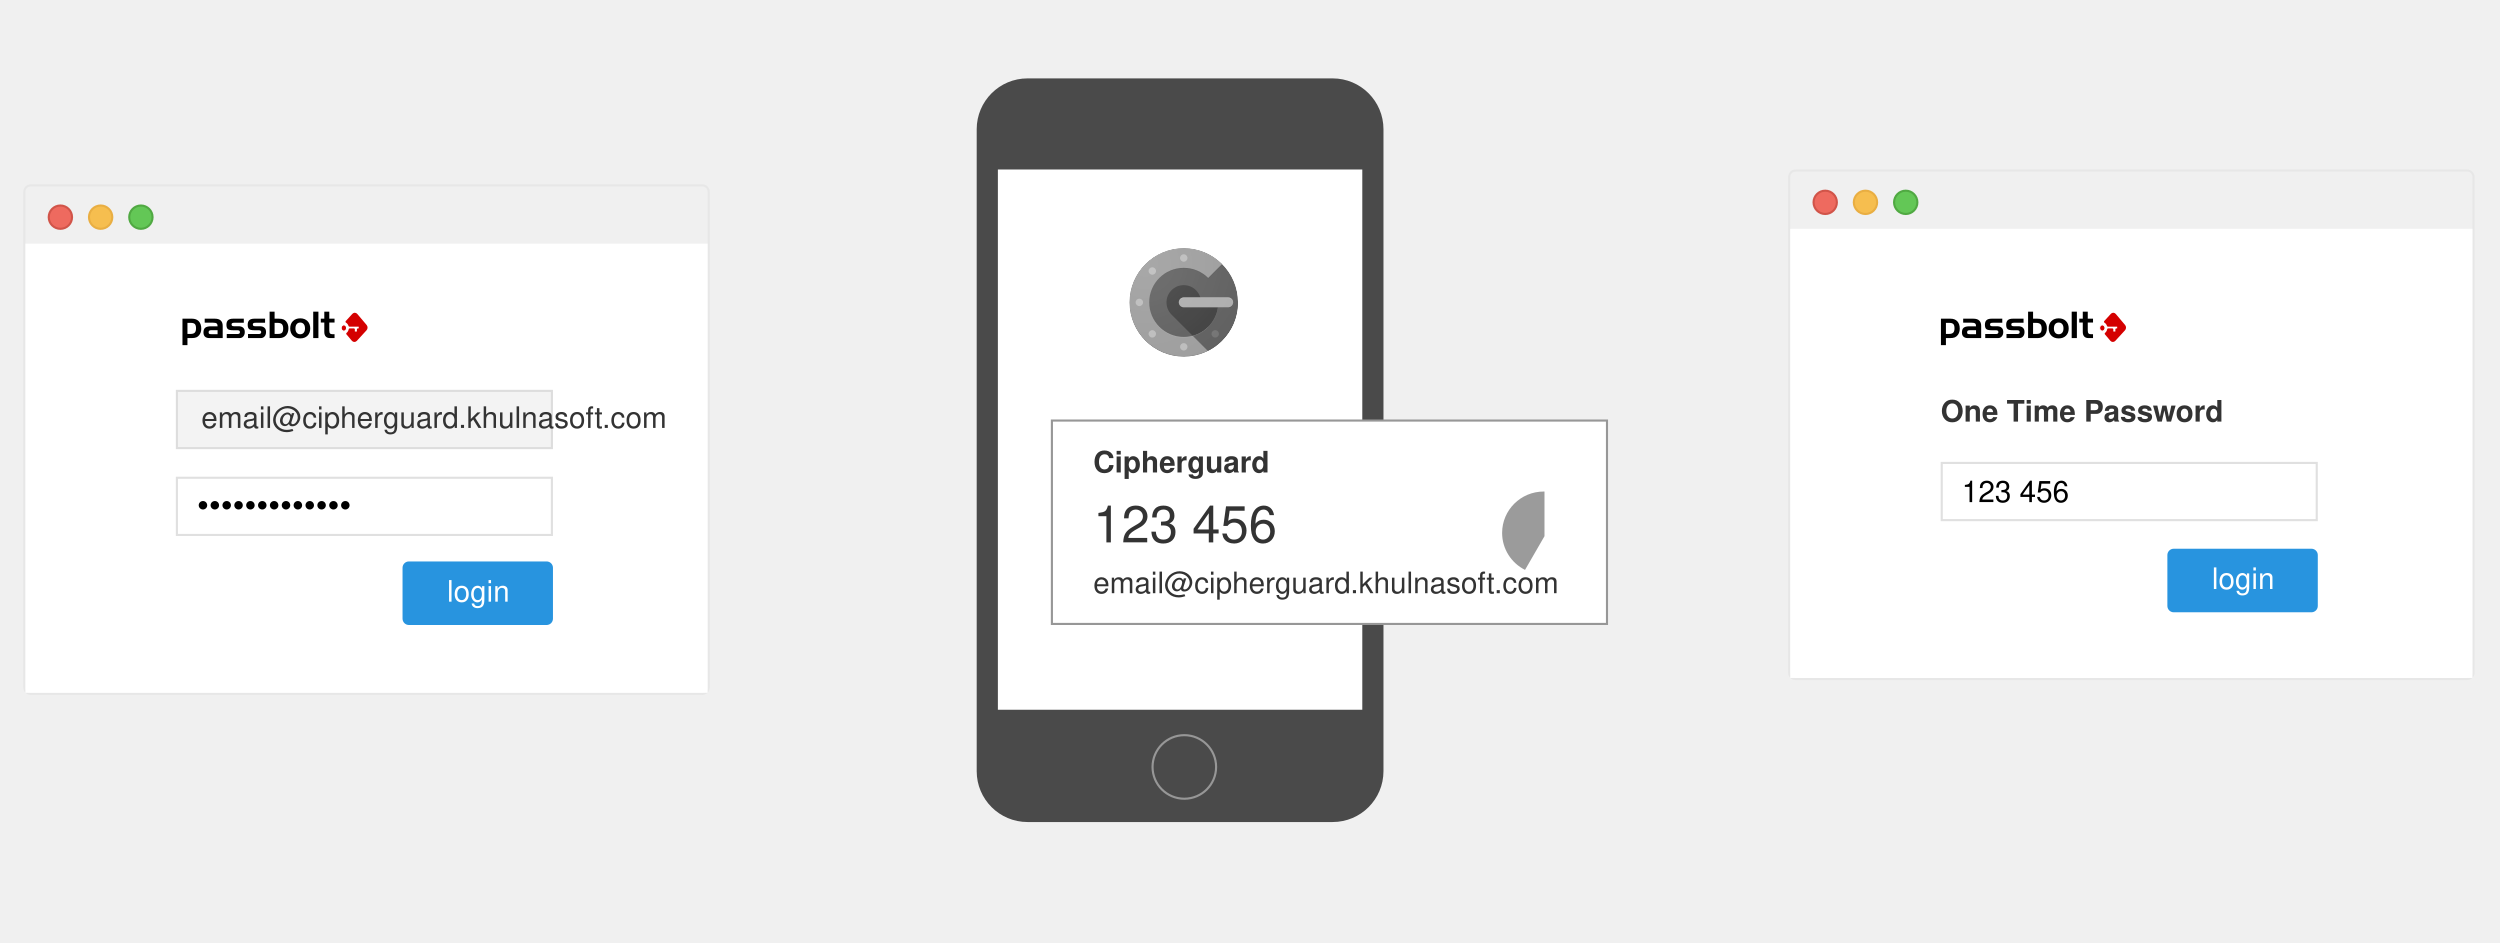
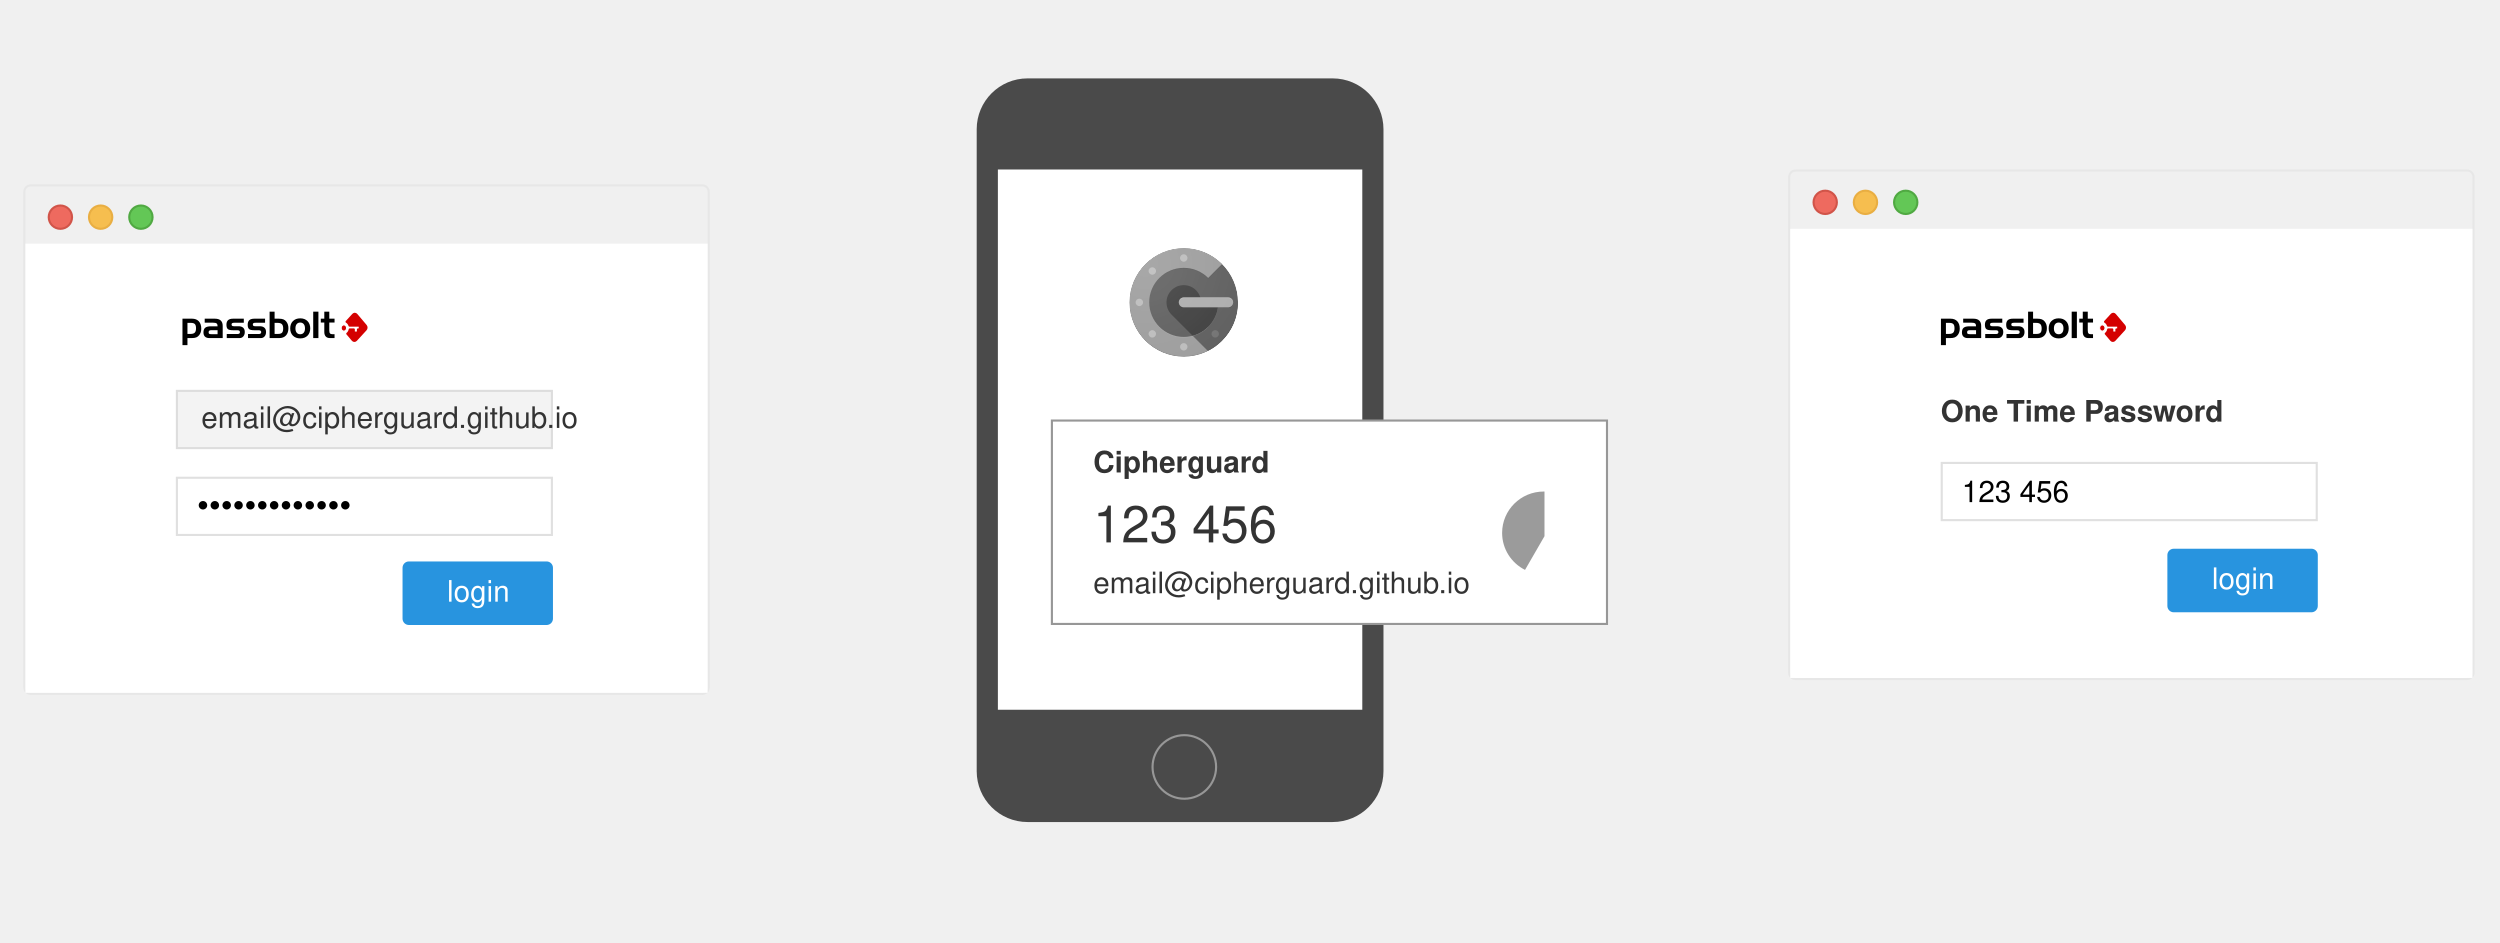
<svg xmlns="http://www.w3.org/2000/svg" xmlns:xlink="http://www.w3.org/1999/xlink" viewBox="0 0 1180 445" version="1.1">
  <defs>
    <circle id="path-1" cx="25.623" cy="25.623" r="25.623" />
    <circle id="path-3" cx="25.623" cy="25.623" r="25.623" />
    <circle id="path-5" cx="25.623" cy="25.623" r="25.623" />
    <circle id="path-7" cx="25.623" cy="25.623" r="25.623" />
    <circle id="path-9" cx="25.623" cy="25.623" r="25.623" />
    <circle id="path-11" cx="25.623" cy="25.623" r="25.623" />
    <circle id="path-13" cx="25.623" cy="25.623" r="25.623" />
    <circle id="path-15" cx="25.623" cy="25.623" r="25.623" />
    <circle id="path-17" cx="25.623" cy="25.623" r="25.623" />
    <circle id="path-19" cx="25.623" cy="25.623" r="25.623" />
    <circle id="path-21" cx="25.623" cy="25.623" r="25.623" />
    <circle id="path-23" cx="25.623" cy="25.623" r="25.623" />
    <circle id="path-25" cx="25.623" cy="25.623" r="25.623" />
    <circle id="path-27" cx="25.623" cy="25.623" r="25.623" />
    <circle id="path-29" cx="25.623" cy="25.623" r="25.623" />
    <circle id="path-31" cx="25.623" cy="25.623" r="25.623" />
    <circle id="path-33" cx="25.623" cy="25.623" r="25.623" />
    <radialGradient cx="14.664%" cy="14.553%" fx="14.664%" fy="14.553%" r="99.827%" id="radialGradient-35">
      <stop stop-color="#FFFFFF" stop-opacity="0.1" offset="0%" />
      <stop stop-color="#FFFFFF" stop-opacity="0" offset="100%" />
    </radialGradient>
  </defs>
  <g id="Artboard" stroke="none" stroke-width="1" fill="none" fill-rule="evenodd">
    <rect id="Rectangle" stroke="#E7E7E7" fill="#F0F0F0" fill-rule="nonzero" x="11.5" y="87.5" width="323" height="240" rx="3" />
    <rect id="Rectangle-2" fill="#FFFFFF" fill-rule="nonzero" x="12" y="115" width="322" height="212" />
    <circle id="Oval" stroke="#D15449" fill="#EE6A5F" fill-rule="nonzero" cx="28.5" cy="102.5" r="5.5" />
    <circle id="Oval" stroke="#E9AE42" fill="#F6BE4F" fill-rule="nonzero" cx="47.5" cy="102.5" r="5.5" />
    <circle id="Oval" stroke="#50A942" fill="#63C756" fill-rule="nonzero" cx="66.5" cy="102.5" r="5.5" />
    <rect id="Rectangle-3" stroke="#DDDDDD" fill="#F3F3F3" fill-rule="nonzero" x="83.5" y="184.5" width="177" height="27" />
-     <text id="email@cipherguard.khulnasoft.com" font-family="Helvetica" font-size="14" font-weight="normal" fill="#333333">
-       <tspan x="95" y="202">email@cipherguard.khulnasoft.com</tspan>
+     <text id="email@cipherguard.github.io" font-family="Helvetica" font-size="14" font-weight="normal" fill="#333333">
+       <tspan x="95" y="202">email@cipherguard.github.io</tspan>
    </text>
    <rect id="Rectangle-3" stroke="#E0E0E0" fill="#FFFFFF" fill-rule="nonzero" x="83.5" y="225.5" width="177" height="27" />
    <text id="•••••••••••••" font-family="Helvetica" font-size="16" font-weight="normal" fill="#000000">
      <tspan x="93" y="244">•••••••••••••</tspan>
    </text>
    <rect id="Rectangle-3" fill="#2894DF" fill-rule="nonzero" x="190" y="265" width="71" height="30" rx="3" />
    <rect id="Rectangle-4" fill="#4A4A4A" fill-rule="nonzero" x="461" y="37" width="192" height="351" rx="24" />
    <rect id="Rectangle-5" fill="#FFFFFF" fill-rule="nonzero" x="471" y="80" width="172" height="255" />
    <circle id="Oval-2" stroke="#979797" fill="#4A4A4A" fill-rule="nonzero" cx="559" cy="362" r="15" />
    <text id="login" font-family="Helvetica" font-size="14" font-weight="normal" fill="#FFFFFF">
      <tspan x="211" y="284">login</tspan>
    </text>
    <rect id="Rectangle" stroke="#E7E7E7" fill="#F0F0F0" fill-rule="nonzero" x="844.5" y="80.5" width="323" height="240" rx="3" />
    <rect id="Rectangle-2" fill="#FFFFFF" fill-rule="nonzero" x="845" y="108" width="322" height="212" />
    <circle id="Oval" stroke="#D15449" fill="#EE6A5F" fill-rule="nonzero" cx="861.5" cy="95.5" r="5.5" />
    <circle id="Oval" stroke="#E9AE42" fill="#F6BE4F" fill-rule="nonzero" cx="880.5" cy="95.5" r="5.5" />
    <circle id="Oval" stroke="#50A942" fill="#63C756" fill-rule="nonzero" cx="899.5" cy="95.5" r="5.5" />
    <rect id="Rectangle-3" stroke="#E0E0E0" fill="#FFFFFF" fill-rule="nonzero" x="916.5" y="218.5" width="177" height="27" />
    <text id="123-456" font-family="Helvetica" font-size="14" font-weight="normal" fill="#000000">
      <tspan x="926" y="237">123 456</tspan>
    </text>
    <rect id="Rectangle-3" fill="#2894DF" fill-rule="nonzero" x="1023" y="259" width="71" height="30" rx="3" />
    <text id="login" font-family="Helvetica" font-size="14" font-weight="normal" fill="#FFFFFF">
      <tspan x="1044" y="278">login</tspan>
    </text>
    <g id="authenticator" transform="translate(531, 115)">
      <g id="logo_authenticator_24dp">
        <g id="Group" transform="translate(2.113208, 2.113208)">
          <g id="Clipped">
            <g id="Oval-Clipped">
              <mask id="mask-2" fill="white">
                <use xlink:href="#path-1" />
              </mask>
              <g id="path-1" />
              <circle id="Oval" fill="#616161" fill-rule="nonzero" mask="url(#mask-2)" cx="25.623" cy="25.623" r="25.623" />
            </g>
            <g id="Group-Clipped">
              <mask id="mask-4" fill="white">
                <use xlink:href="#path-3" />
              </mask>
              <g id="path-3" />
              <g id="Group" mask="url(#mask-4)">
                <g transform="translate(-2.641509, -2.641509)">
                  <g transform="translate(0.312178, 0.312178)">
                    <path d="M27.952,44.257 C18.946,44.257 11.647,36.958 11.647,27.952 C11.647,18.946 18.946,11.647 27.952,11.647 C32.453,11.647 36.53,13.472 39.482,16.422 L46.071,9.833 C41.433,5.197 35.027,2.329 27.952,2.329 C13.801,2.329 2.329,13.801 2.329,27.952 C2.329,42.103 13.801,53.575 27.952,53.575 C35.027,53.575 41.433,50.707 46.071,46.071 L39.482,39.482 C36.53,42.432 32.453,44.257 27.952,44.257 Z" id="Shape" fill="#9E9E9E" fill-rule="nonzero" />
                  </g>
                </g>
              </g>
            </g>
            <g id="Shape-Clipped">
              <mask id="mask-6" fill="white">
                <use xlink:href="#path-5" />
              </mask>
              <g id="path-5" />
              <path d="M41.928,25.623 L33.775,25.623 C33.775,21.121 30.124,17.47 25.623,17.47 C21.121,17.47 17.47,21.121 17.47,25.623 C17.47,27.815 18.338,29.804 19.747,31.271 C19.747,31.271 19.747,31.271 19.747,31.271 L19.741,31.277 L29.836,41.372 L29.839,41.375 C36.801,39.517 41.928,33.17 41.928,25.623 Z" id="Shape" fill="#424242" fill-rule="nonzero" mask="url(#mask-6)" />
            </g>
            <g id="Shape-Clipped">
              <mask id="mask-8" fill="white">
                <use xlink:href="#path-7" />
              </mask>
              <g id="path-7" />
              <path d="M51.245,25.623 L41.928,25.623 C41.928,33.17 36.798,39.517 29.839,41.375 L37.033,48.569 C45.457,44.374 51.245,35.674 51.245,25.623 Z" id="Shape" fill="#616161" fill-rule="nonzero" mask="url(#mask-8)" />
            </g>
            <g id="Shape-Clipped">
              <mask id="mask-10" fill="white">
                <use xlink:href="#path-9" />
              </mask>
              <g id="path-9" />
              <path d="M25.623,50.954 C11.521,50.954 0.082,39.561 0.003,25.477 C0.003,25.527 0,25.573 0,25.623 C0,39.773 11.472,51.245 25.623,51.245 C39.773,51.245 51.245,39.773 51.245,25.623 C51.245,25.573 51.242,25.527 51.242,25.477 C51.164,39.561 39.724,50.954 25.623,50.954 Z" id="Shape" fill-opacity="0.1" fill="#212121" fill-rule="nonzero" mask="url(#mask-10)" />
            </g>
            <g id="Shape-Clipped">
              <mask id="mask-12" fill="white">
                <use xlink:href="#path-11" />
              </mask>
              <g id="path-11" />
              <path d="M29.839,41.375 L30.066,41.602 C36.908,39.669 41.928,33.379 41.928,25.914 L41.928,25.623 C41.928,33.17 36.798,39.517 29.839,41.375 Z" id="Shape" fill-opacity="0.05" fill="#FFFFFF" fill-rule="nonzero" mask="url(#mask-12)" />
            </g>
            <g id="Group-Clipped">
              <mask id="mask-14" fill="white">
                <use xlink:href="#path-13" />
              </mask>
              <g id="path-13" />
              <g id="Group" mask="url(#mask-14)">
                <g transform="translate(20.60377, 20.60377)">
                  <g transform="translate(0.360206, 0.360206)">
                    <g>
                      <path d="M25.623,2.329 L4.659,2.329 C3.372,2.329 2.329,3.372 2.329,4.659 C2.329,5.946 3.372,6.988 4.659,6.988 L25.623,6.988 C26.91,6.988 27.952,5.946 27.952,4.659 C27.952,3.372 26.91,2.329 25.623,2.329 Z" id="Shape" fill="#9E9E9E" fill-rule="nonzero" />
                    </g>
                    <path d="M25.623,2.329 L4.659,2.329 C3.372,2.329 2.329,3.372 2.329,4.659 C2.329,5.946 3.372,6.988 4.659,6.988 L25.623,6.988 C26.91,6.988 27.952,5.946 27.952,4.659 C27.952,3.372 26.91,2.329 25.623,2.329 Z" id="Shape" fill="#BDBDBD" fill-rule="nonzero" opacity="0.5" />
                  </g>
                </g>
              </g>
            </g>
            <g id="Oval-Clipped">
              <mask id="mask-16" fill="white">
                <use xlink:href="#path-15" />
              </mask>
              <g id="path-15" />
              <circle id="Oval" fill="#BDBDBD" fill-rule="nonzero" mask="url(#mask-16)" cx="4.659" cy="25.623" r="1.747" />
            </g>
            <g id="Oval-Clipped">
              <mask id="mask-18" fill="white">
                <use xlink:href="#path-17" />
              </mask>
              <g id="path-17" />
              <circle id="Oval" fill="#BDBDBD" fill-rule="nonzero" mask="url(#mask-18)" cx="25.623" cy="4.659" r="1.747" />
            </g>
            <g id="Oval-Clipped">
              <mask id="mask-20" fill="white">
                <use xlink:href="#path-19" />
              </mask>
              <g id="path-19" />
              <circle id="Oval" fill="#BDBDBD" fill-rule="nonzero" mask="url(#mask-20)" cx="25.623" cy="46.587" r="1.747" />
            </g>
            <g id="Oval-Clipped">
              <mask id="mask-22" fill="white">
                <use xlink:href="#path-21" />
              </mask>
              <g id="path-21" />
              <circle id="Oval" fill="#BDBDBD" fill-rule="nonzero" mask="url(#mask-22)" cx="10.773" cy="10.799" r="1.747" />
            </g>
            <g id="Oval-Clipped">
              <mask id="mask-24" fill="white">
                <use xlink:href="#path-23" />
              </mask>
              <g id="path-23" />
              <circle id="Oval" fill="#BDBDBD" fill-rule="nonzero" mask="url(#mask-24)" cx="10.773" cy="40.472" r="1.747" />
            </g>
            <g id="Oval-Clipped">
              <mask id="mask-26" fill="white">
                <use xlink:href="#path-25" />
              </mask>
              <g id="path-25" />
              <circle id="Oval" fill="#757575" fill-rule="nonzero" mask="url(#mask-26)" cx="40.472" cy="40.472" r="1.747" />
            </g>
            <g id="Shape-Clipped">
              <mask id="mask-28" fill="white">
                <use xlink:href="#path-27" />
              </mask>
              <g id="path-27" />
              <path d="M25.623,23.584 L46.587,23.584 C47.824,23.584 48.834,24.551 48.907,25.768 C48.91,25.719 48.916,25.672 48.916,25.623 C48.916,24.336 47.874,23.293 46.587,23.293 L25.623,23.293 C24.336,23.293 23.293,24.336 23.293,25.623 C23.293,25.672 23.296,25.719 23.302,25.768 C23.375,24.551 24.385,23.584 25.623,23.584 Z" id="Shape" fill-opacity="0.2" fill="#FFFFFF" fill-rule="nonzero" mask="url(#mask-28)" />
            </g>
            <g id="Shape-Clipped">
              <mask id="mask-30" fill="white">
                <use xlink:href="#path-29" />
              </mask>
              <g id="path-29" />
              <path d="M48.907,25.768 C48.832,26.985 47.821,27.952 46.587,27.952 L25.623,27.952 C24.385,27.952 23.375,26.985 23.302,25.768 C23.296,25.818 23.293,25.864 23.293,25.914 C23.293,27.201 24.336,28.243 25.623,28.243 L46.587,28.243 C47.874,28.243 48.916,27.201 48.916,25.914 C48.916,25.864 48.913,25.818 48.907,25.768 Z" id="Shape" fill-opacity="0.2" fill="#212121" fill-rule="nonzero" mask="url(#mask-30)" />
            </g>
            <g id="Shape-Clipped">
              <mask id="mask-32" fill="white">
                <use xlink:href="#path-31" />
              </mask>
              <g id="path-31" />
              <path d="M25.623,9.608 C30.124,9.608 34.2,11.434 37.153,14.384 L43.885,7.649 C43.835,7.599 43.789,7.55 43.739,7.503 L37.153,14.092 C34.2,11.143 30.124,9.317 25.623,9.317 C16.617,9.317 9.317,16.617 9.317,25.623 C9.317,25.672 9.32,25.719 9.32,25.768 C9.399,16.829 16.666,9.608 25.623,9.608 Z" id="Shape" fill-opacity="0.1" fill="#212121" fill-rule="nonzero" mask="url(#mask-32)" />
            </g>
            <g id="Shape-Clipped">
              <mask id="mask-34" fill="white">
                <use xlink:href="#path-33" />
              </mask>
              <g id="path-33" />
              <path d="M25.623,41.928 C16.666,41.928 9.399,34.707 9.32,25.768 C9.32,25.818 9.317,25.864 9.317,25.914 C9.317,34.92 16.617,42.219 25.623,42.219 C27.163,42.219 28.651,42.001 30.063,41.602 L29.836,41.375 C28.494,41.733 27.081,41.928 25.623,41.928 Z M25.623,0 C11.472,0 0,11.472 0,25.623 C0,25.672 0.003,25.719 0.003,25.768 C0.082,11.685 11.521,0.291 25.623,0.291 C32.625,0.291 38.97,3.101 43.593,7.652 L43.742,7.503 C39.104,2.868 32.698,0 25.623,0 Z" id="Shape" fill-opacity="0.1" fill="#FFFFFF" fill-rule="nonzero" mask="url(#mask-34)" />
            </g>
          </g>
          <circle id="Oval" fill="url(#radialGradient-35)" fill-rule="nonzero" cx="25.623" cy="25.623" r="25.623" />
        </g>
        <rect id="Rectangle-path" x="0" y="0" width="56" height="56" />
      </g>
    </g>
    <rect id="Rectangle-6" stroke="#979797" fill="#FFFFFF" fill-rule="nonzero" x="496.5" y="198.5" width="262" height="96" />
-     <text id="email@cipherguard.khulnasoft.com" font-family="Helvetica" font-size="14" font-weight="normal" fill="#333333">
-       <tspan x="516" y="280">email@cipherguard.khulnasoft.com</tspan>
+     <text id="email@cipherguard.github.io" font-family="Helvetica" font-size="14" font-weight="normal" fill="#333333">
+       <tspan x="516" y="280">email@cipherguard.github.io</tspan>
    </text>
    <text id="Cipherguard" font-family="Helvetica-Bold, Helvetica" font-size="14" font-weight="bold" fill="#333333">
      <tspan x="516" y="223">Cipherguard</tspan>
    </text>
    <text id="One-Time-Password" font-family="Helvetica-Bold, Helvetica" font-size="14" font-weight="bold" fill="#333333">
      <tspan x="916" y="199">One Time Password</tspan>
    </text>
    <text id="123-456" font-family="Helvetica" font-size="24" font-weight="normal" fill="#333333">
      <tspan x="516" y="256">123 456</tspan>
    </text>
    <path d="M719.812,268.991 C713.399,265.775 709,259.167 709,251.536 C709,240.747 717.794,232 728.643,232 C728.762,232 728.881,232.001 729,232.003 L729,253.077 L719.812,268.991 Z" id="Combined-Shape" fill="#9B9B9B" fill-rule="nonzero" />
    <g id="logo" transform="translate(86, 147)" fill-rule="nonzero">
      <g id="Group" transform="translate(75, 1)" fill="#D40000">
        <path d="M6.492,0.119 C6.451,0.118 6.411,0.122 6.37,0.125 C6.117,0.149 5.869,0.273 5.671,0.49 L2.574,3.871 C3.223,4.244 3.73,4.893 3.978,5.688 L8.291,5.688 C8.581,5.688 8.812,5.967 8.812,6.309 L8.812,6.882 C8.812,7.224 8.581,7.498 8.291,7.498 L7.956,7.498 L7.956,8.37 C7.956,8.707 7.725,8.979 7.439,8.979 L6.502,8.979 C6.216,8.979 5.985,8.707 5.985,8.37 L5.985,7.498 L4.079,7.498 C3.924,8.325 3.499,9.036 2.914,9.499 L5.468,12.522 C5.9,13.033 6.61,13.042 7.064,12.546 L11.635,7.551 C12.089,7.055 12.107,6.246 11.676,5.735 L7.267,0.514 C7.054,0.262 6.775,0.128 6.492,0.119 Z" id="rect3105" stroke="#D40000" stroke-linejoin="round" />
        <path d="M2.581,6.815 C2.581,7.63 2.009,8.292 1.303,8.292 C0.597,8.292 0.024,7.63 0.024,6.815 C0.024,5.999 0.597,5.338 1.303,5.338 C2.009,5.338 2.581,5.999 2.581,6.815 Z" id="path3107" stroke="#FFFFFF" stroke-width="0.5" transform="translate(1.302581, 6.814624) scale(-1, 1) translate(-1.302581, -6.814624) " />
      </g>
      <g id="Group" fill="#000000">
        <path d="M2.476,5.396 L2.476,10.612 L3.912,10.612 C4.864,10.612 5.538,10.406 5.934,9.993 C6.33,9.58 6.528,8.893 6.528,7.932 C6.528,7.005 6.346,6.352 5.983,5.973 C5.62,5.588 4.99,5.396 4.093,5.396 L2.476,5.396 M0.124,3.42 L4.655,3.42 C6.019,3.42 7.084,3.832 7.848,4.658 C8.613,5.484 8.996,6.634 8.996,8.11 C8.996,8.715 8.916,9.272 8.756,9.781 C8.597,10.284 8.355,10.745 8.03,11.164 C7.645,11.667 7.183,12.029 6.644,12.249 C6.104,12.464 5.389,12.572 4.498,12.572 L2.476,12.572 L2.476,15.888 L0.124,15.888 L0.124,3.42" id="path3039" />
        <path d="M13.749,10.731 L16.695,10.731 L16.695,8.84 L13.923,8.84 C13.372,8.84 12.993,8.916 12.784,9.069 C12.575,9.221 12.47,9.487 12.47,9.866 C12.47,10.188 12.553,10.414 12.718,10.544 C12.888,10.669 13.232,10.731 13.749,10.731 M10.621,3.42 L15.441,3.42 C16.657,3.42 17.573,3.708 18.189,4.285 C18.805,4.856 19.114,5.707 19.114,6.838 L19.114,12.572 L12.792,12.572 C11.906,12.572 11.224,12.343 10.745,11.885 C10.272,11.427 10.035,10.776 10.035,9.934 C10.035,8.893 10.308,8.147 10.852,7.694 C11.403,7.242 12.313,7.016 13.584,7.016 L16.679,7.016 L16.679,6.787 C16.679,6.244 16.522,5.862 16.209,5.642 C15.9,5.421 15.347,5.311 14.55,5.311 L10.621,5.311 L10.621,3.42" id="path3041" />
        <path d="M21.028,10.663 L25.988,10.663 C26.428,10.663 26.747,10.593 26.945,10.451 C27.149,10.31 27.251,10.084 27.251,9.773 C27.251,9.462 27.149,9.235 26.945,9.094 C26.742,8.947 26.423,8.874 25.988,8.873 L23.958,8.873 C22.753,8.874 21.939,8.684 21.515,8.305 C21.091,7.926 20.88,7.253 20.88,6.286 C20.88,5.303 21.135,4.579 21.647,4.115 C22.159,3.651 22.951,3.42 24.024,3.42 L29.075,3.42 L29.075,5.328 L24.923,5.328 C24.247,5.328 23.807,5.39 23.603,5.515 C23.399,5.633 23.298,5.848 23.298,6.159 C23.298,6.442 23.386,6.651 23.562,6.787 C23.743,6.917 24.027,6.982 24.412,6.982 L26.541,6.982 C27.515,6.982 28.258,7.217 28.769,7.686 C29.281,8.15 29.537,8.823 29.537,9.705 C29.537,10.553 29.308,11.243 28.852,11.774 C28.401,12.306 27.817,12.572 27.102,12.572 L21.028,12.572 L21.028,10.663" id="path3043" />
        <path d="M31.064,10.663 L36.023,10.663 C36.464,10.663 36.783,10.593 36.981,10.451 C37.184,10.31 37.286,10.084 37.286,9.773 C37.286,9.462 37.184,9.235 36.981,9.094 C36.777,8.947 36.458,8.874 36.023,8.873 L33.993,8.873 C32.788,8.874 31.974,8.684 31.55,8.305 C31.127,7.926 30.915,7.253 30.915,6.286 C30.915,5.303 31.171,4.579 31.683,4.115 C32.194,3.651 32.986,3.42 34.059,3.42 L39.11,3.42 L39.11,5.328 L34.959,5.328 C34.282,5.328 33.842,5.39 33.638,5.515 C33.435,5.633 33.333,5.848 33.333,6.159 C33.333,6.442 33.421,6.651 33.597,6.787 C33.779,6.917 34.062,6.982 34.447,6.982 L36.576,6.982 C37.55,6.982 38.293,7.217 38.805,7.686 C39.316,8.15 39.572,8.823 39.572,9.705 C39.572,10.553 39.344,11.243 38.887,11.774 C38.436,12.306 37.853,12.572 37.138,12.572 L31.064,12.572 L31.064,10.663" id="path3045" />
        <path d="M43.608,0.103 L43.608,3.42 L45.63,3.42 C46.521,3.42 47.236,3.53 47.775,3.75 C48.315,3.965 48.777,4.324 49.162,4.828 C49.487,5.246 49.729,5.71 49.888,6.219 C50.048,6.722 50.127,7.276 50.127,7.881 C50.127,9.351 49.745,10.502 48.98,11.333 C48.216,12.159 47.151,12.572 45.787,12.572 L41.256,12.572 L41.256,0.103 L43.608,0.103 M45.044,5.396 L43.608,5.396 L43.608,10.612 L45.225,10.612 C46.122,10.612 46.752,10.42 47.115,10.036 C47.478,9.645 47.66,8.987 47.66,8.059 C47.66,7.104 47.459,6.422 47.057,6.015 C46.661,5.602 45.99,5.396 45.044,5.396" id="path3047" />
        <path d="M53.445,8 C53.445,8.871 53.643,9.549 54.039,10.036 C54.435,10.522 54.988,10.765 55.698,10.765 C56.402,10.765 56.955,10.522 57.357,10.036 C57.759,9.549 57.959,8.871 57.959,8 C57.959,7.129 57.759,6.453 57.357,5.973 C56.961,5.486 56.408,5.243 55.698,5.243 C54.994,5.243 54.441,5.486 54.039,5.973 C53.643,6.459 53.445,7.135 53.445,8 M60.427,8 C60.427,9.436 60.001,10.584 59.148,11.444 C58.3,12.297 57.156,12.724 55.715,12.724 C54.273,12.724 53.123,12.295 52.265,11.435 C51.407,10.576 50.978,9.43 50.978,8 C50.978,6.564 51.407,5.416 52.265,4.556 C53.123,3.691 54.273,3.258 55.715,3.258 C57.145,3.258 58.287,3.691 59.14,4.556 C59.998,5.416 60.427,6.564 60.427,8" id="path3049" />
        <polyline id="path3051" points="64.289 12.572 61.838 12.572 61.838 0.103 64.289 0.103 64.289 12.572" />
        <path d="M65.412,3.42 L67.07,3.42 L67.07,0.103 L69.423,0.103 L69.423,3.42 L71.907,3.42 L71.907,5.243 L69.423,5.243 L69.423,8.941 C69.423,9.62 69.535,10.092 69.761,10.358 C69.986,10.618 70.38,10.748 70.941,10.748 L71.907,10.748 L71.907,12.572 L69.761,12.572 C68.892,12.572 68.226,12.326 67.764,11.834 C67.302,11.336 67.07,10.626 67.07,9.705 L67.07,5.243 L65.412,5.243 L65.412,3.42" id="path3053" />
      </g>
    </g>
    <g id="logo" transform="translate(916, 147)" fill-rule="nonzero">
      <g id="Group" transform="translate(75, 1)" fill="#D40000">
        <path d="M6.492,0.119 C6.451,0.118 6.411,0.122 6.37,0.125 C6.117,0.149 5.869,0.273 5.671,0.49 L2.574,3.871 C3.223,4.244 3.73,4.893 3.978,5.688 L8.291,5.688 C8.581,5.688 8.812,5.967 8.812,6.309 L8.812,6.882 C8.812,7.224 8.581,7.498 8.291,7.498 L7.956,7.498 L7.956,8.37 C7.956,8.707 7.725,8.979 7.439,8.979 L6.502,8.979 C6.216,8.979 5.985,8.707 5.985,8.37 L5.985,7.498 L4.079,7.498 C3.924,8.325 3.499,9.036 2.914,9.499 L5.468,12.522 C5.9,13.033 6.61,13.042 7.064,12.546 L11.635,7.551 C12.089,7.055 12.107,6.246 11.676,5.735 L7.267,0.514 C7.054,0.262 6.775,0.128 6.492,0.119 Z" id="rect3105" stroke="#D40000" stroke-linejoin="round" />
        <path d="M2.581,6.815 C2.581,7.63 2.009,8.292 1.303,8.292 C0.597,8.292 0.024,7.63 0.024,6.815 C0.024,5.999 0.597,5.338 1.303,5.338 C2.009,5.338 2.581,5.999 2.581,6.815 Z" id="path3107" stroke="#FFFFFF" stroke-width="0.5" transform="translate(1.302581, 6.814624) scale(-1, 1) translate(-1.302581, -6.814624) " />
      </g>
      <g id="Group" fill="#000000">
        <path d="M2.476,5.396 L2.476,10.612 L3.912,10.612 C4.864,10.612 5.538,10.406 5.934,9.993 C6.33,9.58 6.528,8.893 6.528,7.932 C6.528,7.005 6.346,6.352 5.983,5.973 C5.62,5.588 4.99,5.396 4.093,5.396 L2.476,5.396 M0.124,3.42 L4.655,3.42 C6.019,3.42 7.084,3.832 7.848,4.658 C8.613,5.484 8.996,6.634 8.996,8.11 C8.996,8.715 8.916,9.272 8.756,9.781 C8.597,10.284 8.355,10.745 8.03,11.164 C7.645,11.667 7.183,12.029 6.644,12.249 C6.104,12.464 5.389,12.572 4.498,12.572 L2.476,12.572 L2.476,15.888 L0.124,15.888 L0.124,3.42" id="path3039" />
        <path d="M13.749,10.731 L16.695,10.731 L16.695,8.84 L13.923,8.84 C13.372,8.84 12.993,8.916 12.784,9.069 C12.575,9.221 12.47,9.487 12.47,9.866 C12.47,10.188 12.553,10.414 12.718,10.544 C12.888,10.669 13.232,10.731 13.749,10.731 M10.621,3.42 L15.441,3.42 C16.657,3.42 17.573,3.708 18.189,4.285 C18.805,4.856 19.114,5.707 19.114,6.838 L19.114,12.572 L12.792,12.572 C11.906,12.572 11.224,12.343 10.745,11.885 C10.272,11.427 10.035,10.776 10.035,9.934 C10.035,8.893 10.308,8.147 10.852,7.694 C11.403,7.242 12.313,7.016 13.584,7.016 L16.679,7.016 L16.679,6.787 C16.679,6.244 16.522,5.862 16.209,5.642 C15.9,5.421 15.347,5.311 14.55,5.311 L10.621,5.311 L10.621,3.42" id="path3041" />
        <path d="M21.028,10.663 L25.988,10.663 C26.428,10.663 26.747,10.593 26.945,10.451 C27.149,10.31 27.251,10.084 27.251,9.773 C27.251,9.462 27.149,9.235 26.945,9.094 C26.742,8.947 26.423,8.874 25.988,8.873 L23.958,8.873 C22.753,8.874 21.939,8.684 21.515,8.305 C21.091,7.926 20.88,7.253 20.88,6.286 C20.88,5.303 21.135,4.579 21.647,4.115 C22.159,3.651 22.951,3.42 24.024,3.42 L29.075,3.42 L29.075,5.328 L24.923,5.328 C24.247,5.328 23.807,5.39 23.603,5.515 C23.399,5.633 23.298,5.848 23.298,6.159 C23.298,6.442 23.386,6.651 23.562,6.787 C23.743,6.917 24.027,6.982 24.412,6.982 L26.541,6.982 C27.515,6.982 28.258,7.217 28.769,7.686 C29.281,8.15 29.537,8.823 29.537,9.705 C29.537,10.553 29.308,11.243 28.852,11.774 C28.401,12.306 27.817,12.572 27.102,12.572 L21.028,12.572 L21.028,10.663" id="path3043" />
        <path d="M31.064,10.663 L36.023,10.663 C36.464,10.663 36.783,10.593 36.981,10.451 C37.184,10.31 37.286,10.084 37.286,9.773 C37.286,9.462 37.184,9.235 36.981,9.094 C36.777,8.947 36.458,8.874 36.023,8.873 L33.993,8.873 C32.788,8.874 31.974,8.684 31.55,8.305 C31.127,7.926 30.915,7.253 30.915,6.286 C30.915,5.303 31.171,4.579 31.683,4.115 C32.194,3.651 32.986,3.42 34.059,3.42 L39.11,3.42 L39.11,5.328 L34.959,5.328 C34.282,5.328 33.842,5.39 33.638,5.515 C33.435,5.633 33.333,5.848 33.333,6.159 C33.333,6.442 33.421,6.651 33.597,6.787 C33.779,6.917 34.062,6.982 34.447,6.982 L36.576,6.982 C37.55,6.982 38.293,7.217 38.805,7.686 C39.316,8.15 39.572,8.823 39.572,9.705 C39.572,10.553 39.344,11.243 38.887,11.774 C38.436,12.306 37.853,12.572 37.138,12.572 L31.064,12.572 L31.064,10.663" id="path3045" />
        <path d="M43.608,0.103 L43.608,3.42 L45.63,3.42 C46.521,3.42 47.236,3.53 47.775,3.75 C48.315,3.965 48.777,4.324 49.162,4.828 C49.487,5.246 49.729,5.71 49.888,6.219 C50.048,6.722 50.127,7.276 50.127,7.881 C50.127,9.351 49.745,10.502 48.98,11.333 C48.216,12.159 47.151,12.572 45.787,12.572 L41.256,12.572 L41.256,0.103 L43.608,0.103 M45.044,5.396 L43.608,5.396 L43.608,10.612 L45.225,10.612 C46.122,10.612 46.752,10.42 47.115,10.036 C47.478,9.645 47.66,8.987 47.66,8.059 C47.66,7.104 47.459,6.422 47.057,6.015 C46.661,5.602 45.99,5.396 45.044,5.396" id="path3047" />
        <path d="M53.445,8 C53.445,8.871 53.643,9.549 54.039,10.036 C54.435,10.522 54.988,10.765 55.698,10.765 C56.402,10.765 56.955,10.522 57.357,10.036 C57.759,9.549 57.959,8.871 57.959,8 C57.959,7.129 57.759,6.453 57.357,5.973 C56.961,5.486 56.408,5.243 55.698,5.243 C54.994,5.243 54.441,5.486 54.039,5.973 C53.643,6.459 53.445,7.135 53.445,8 M60.427,8 C60.427,9.436 60.001,10.584 59.148,11.444 C58.3,12.297 57.156,12.724 55.715,12.724 C54.273,12.724 53.123,12.295 52.265,11.435 C51.407,10.576 50.978,9.43 50.978,8 C50.978,6.564 51.407,5.416 52.265,4.556 C53.123,3.691 54.273,3.258 55.715,3.258 C57.145,3.258 58.287,3.691 59.14,4.556 C59.998,5.416 60.427,6.564 60.427,8" id="path3049" />
        <polyline id="path3051" points="64.289 12.572 61.838 12.572 61.838 0.103 64.289 0.103 64.289 12.572" />
        <path d="M65.412,3.42 L67.07,3.42 L67.07,0.103 L69.423,0.103 L69.423,3.42 L71.907,3.42 L71.907,5.243 L69.423,5.243 L69.423,8.941 C69.423,9.62 69.535,10.092 69.761,10.358 C69.986,10.618 70.38,10.748 70.941,10.748 L71.907,10.748 L71.907,12.572 L69.761,12.572 C68.892,12.572 68.226,12.326 67.764,11.834 C67.302,11.336 67.07,10.626 67.07,9.705 L67.07,5.243 L65.412,5.243 L65.412,3.42" id="path3053" />
      </g>
    </g>
  </g>
</svg>
